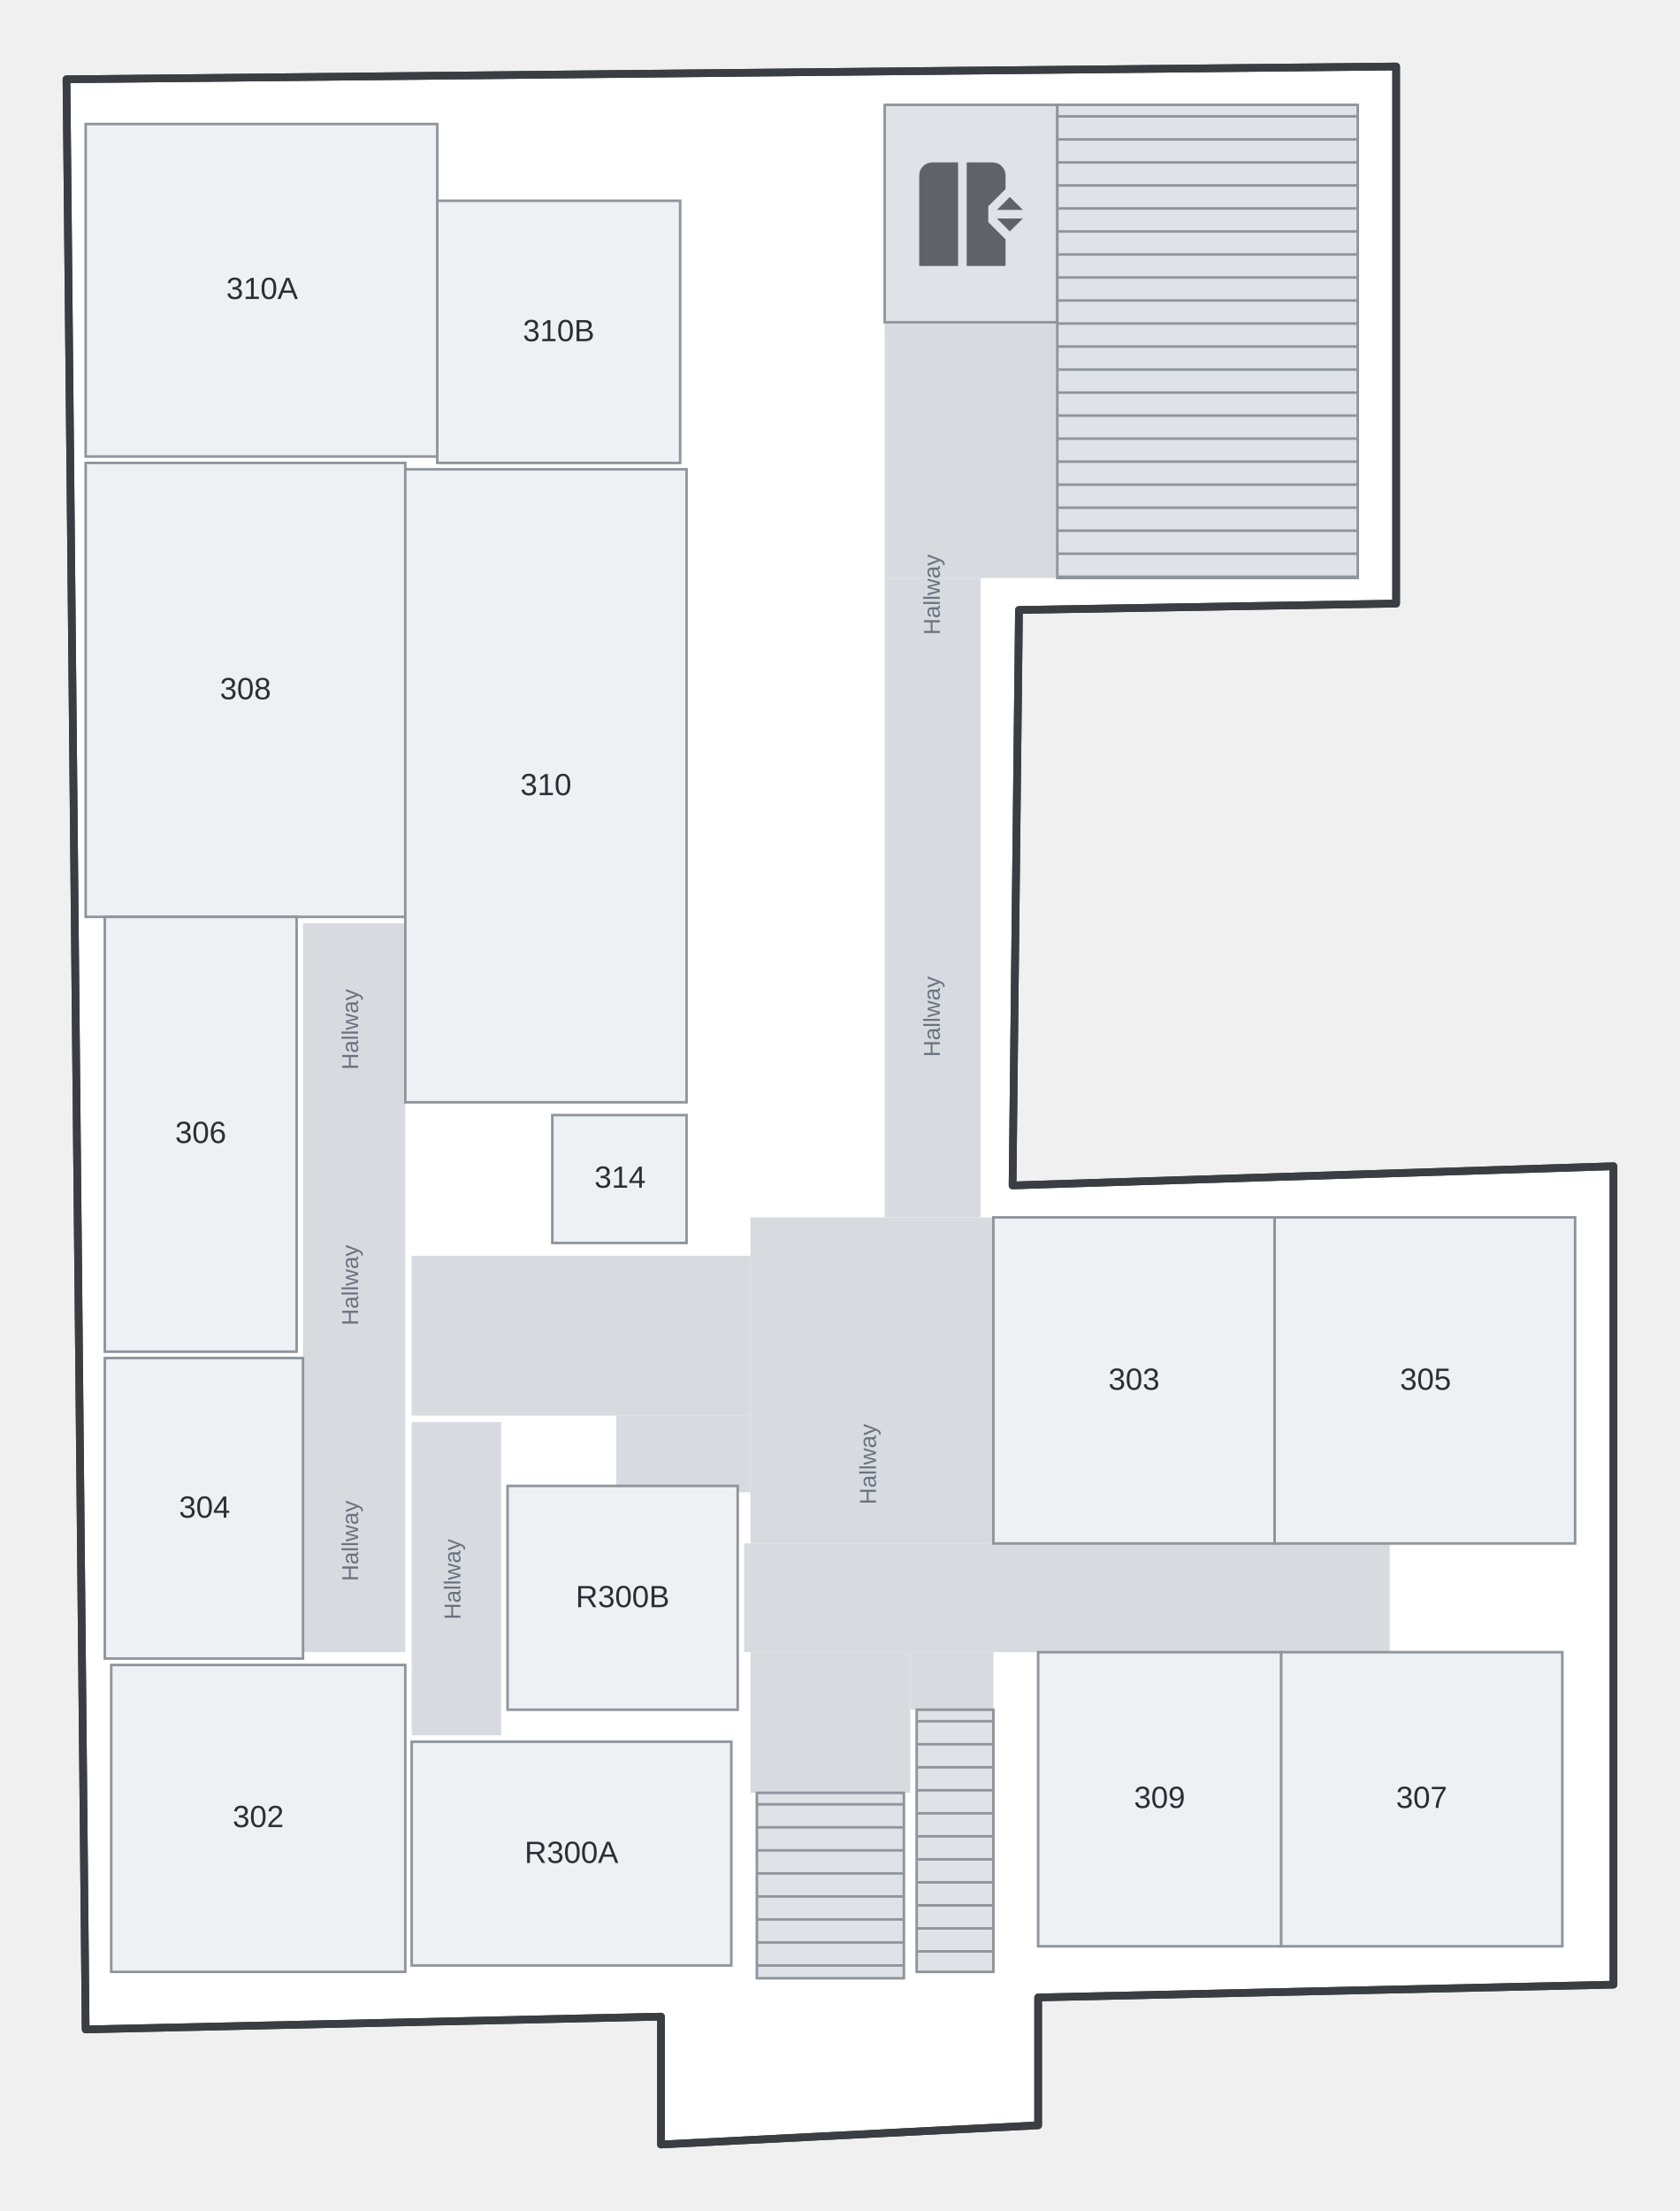
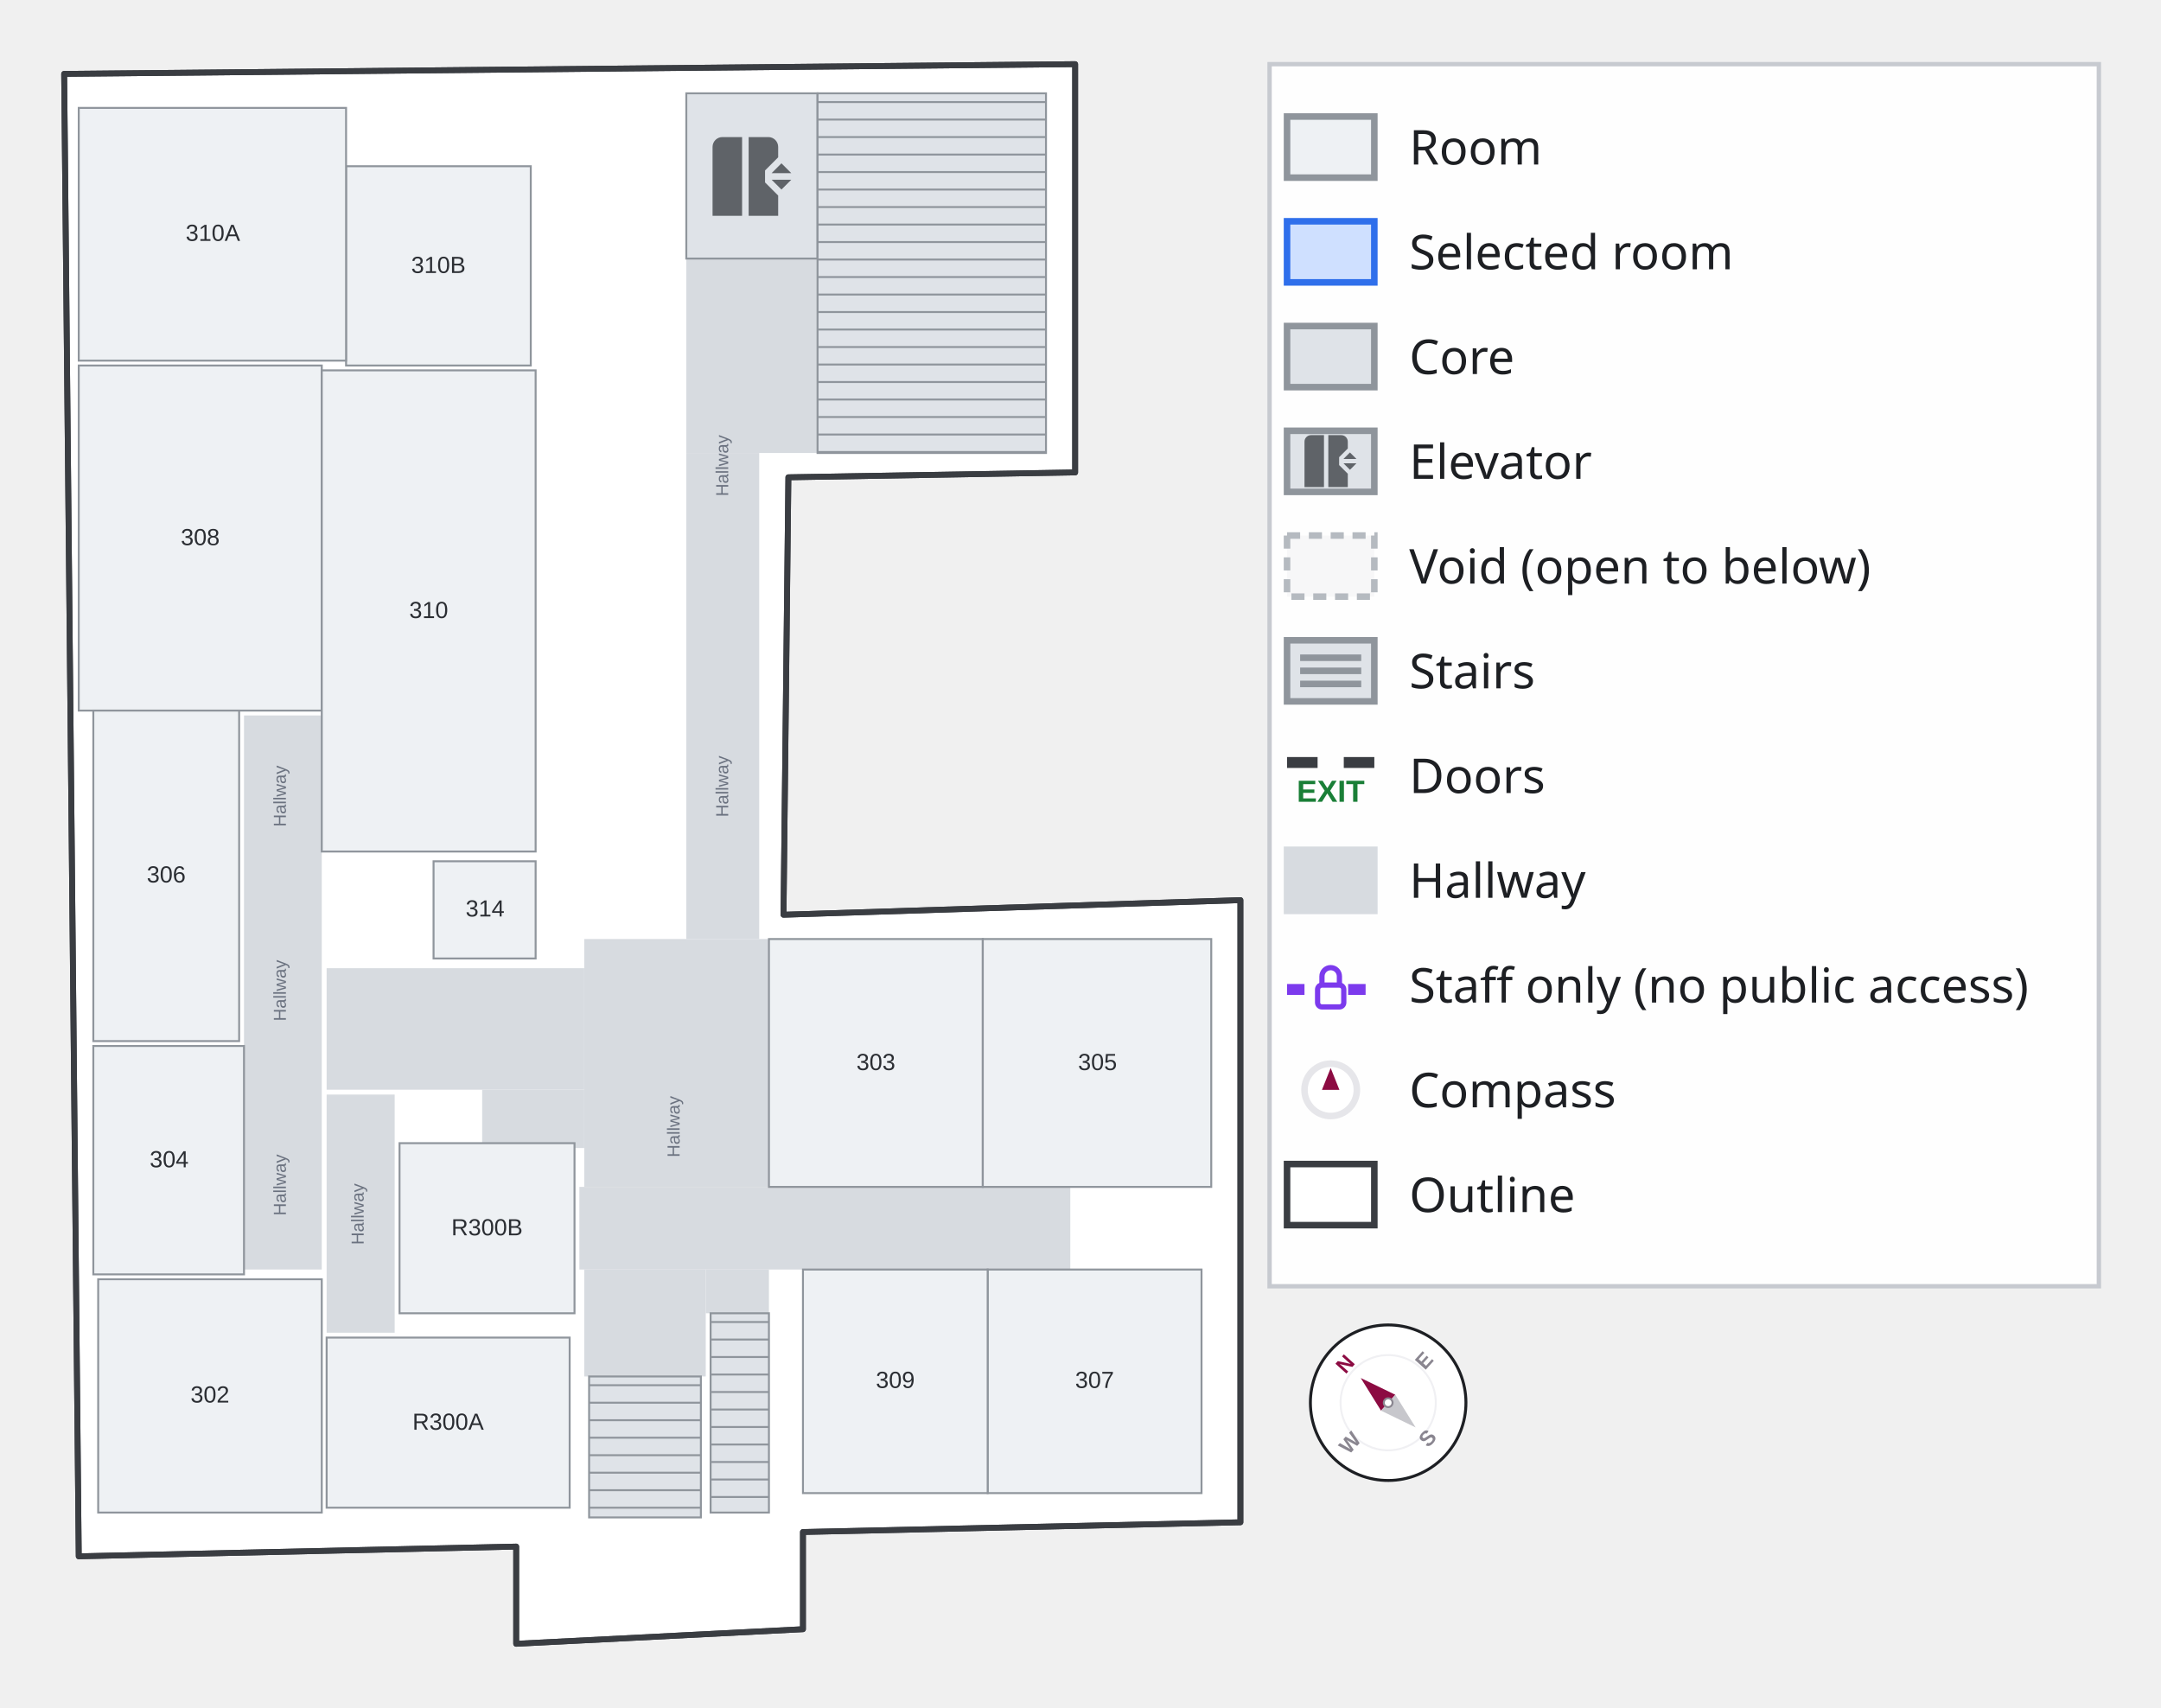
- <svg xmlns="http://www.w3.org/2000/svg" viewBox="-57 -57 1314 1729" font-family="-apple-system, 'SF Pro Text', 'Helvetica Neue', Arial, sans-serif">
+ <svg xmlns="http://www.w3.org/2000/svg" viewBox="-71 -71 2223 1757" font-family="-apple-system, 'SF Pro Text', 'Helvetica Neue', Arial, sans-serif">
  <style>
    .floor { fill: #ffffff; stroke: #3a3d42; stroke-width: 6; stroke-linejoin: round; }
    .room  { fill: #eef1f4; stroke: #8f959c; stroke-width: 2; }
    .ours  { fill: #f5e3ea; stroke: #8f959c; stroke-width: 2; }
    .core  { fill: #dfe3e8; stroke: #8f959c; stroke-width: 2; }
    .void  { fill: #f7f7f8; stroke: #b5bac0; stroke-width: 2; stroke-dasharray: 10 8; }
    .dim   { fill: #8a8f96; text-anchor: middle; dominant-baseline: middle; }
    .stair { stroke: #8f959c; stroke-width: 2; }
    .hall  { fill: #d7dbe0; stroke: none; }
    .hall-lbl { fill: #6b7280; font-size: 18px; text-anchor: middle; dominant-baseline: middle; }
    .authwall { stroke: #7c3aed; stroke-width: 6; stroke-dasharray: 10 8; }
    .door  { stroke: #ffffff; stroke-width: 10; }
    .lbl   { fill: #2b2e33; font-size: 24px; text-anchor: middle; dominant-baseline: middle; }
    .lblS  { fill: #2b2e33; font-size: 19px; text-anchor: middle; dominant-baseline: middle; }
    .name  { fill: #1d1f23; font-size: 30px; font-weight: 700; text-anchor: middle; dominant-baseline: middle; }
    .exit  { fill: #1a7f37; font-size: 20px; font-weight: 700; text-anchor: middle; dominant-baseline: middle; }
    .compass-letter { font-size: 22px; font-weight: 600; fill: #8a8690; text-anchor: middle; }
    .compass-north  { fill: #8C0B42; }
    .floor-edge { fill:none; stroke:#3a3d42; stroke-width:6; stroke-linejoin:round; }
  </style>
  <polygon class="floor" points="-5,5 10,1530 460,1520 460,1620 755,1605 755,1505 1205,1495 1205,855 735,870 740,420 1035,415 1035,-5" />
  <rect class="hall" x="525" y="1150" width="505" height="85" />
  <rect class="hall" x="530" y="1235" width="125" height="110" />
  <rect class="hall" x="635" y="195" width="135" height="200" />
  <rect class="hall" x="635" y="395" width="75" height="500" />
  <rect class="hall" x="530" y="895" width="190" height="255" />
  <rect class="hall" x="265" y="925" width="265" height="125" />
  <rect class="hall" x="265" y="1055" width="70" height="245" />
  <rect class="hall" x="180" y="665" width="80" height="570" />
  <rect class="hall" x="425" y="1050" width="105" height="60" />
  <rect class="hall" x="655" y="1235" width="65" height="45" />
  <text class="hall-lbl" transform="rotate(-90 673 738)" x="673" y="738">Hallway</text>
  <text class="hall-lbl" transform="rotate(-90 623 1088)" x="623" y="1088">Hallway</text>
  <text class="hall-lbl" transform="rotate(-90 673 408)" x="673" y="408">Hallway</text>
  <text class="hall-lbl" transform="rotate(-90 298 1178)" x="298" y="1178">Hallway</text>
  <text class="hall-lbl" transform="rotate(-90 218 948)" x="218" y="948">Hallway</text>
  <text class="hall-lbl" transform="rotate(-90 218 748)" x="218" y="748">Hallway</text>
  <text class="hall-lbl" transform="rotate(-90 218 1148)" x="218" y="1148">Hallway</text>
  <rect class="room" x="285" y="100" width="190" height="205" />
  <text class="lbl" x="380" y="203">310B</text>
  <rect class="room" x="10" y="40" width="275" height="260" />
  <text class="lbl" x="148" y="170">310A</text>
  <rect class="room" x="10" y="305" width="250" height="355" />
  <text class="lbl" x="135" y="483">308</text>
  <rect class="room" x="260" y="310" width="220" height="495" />
  <text class="lbl" x="370" y="558">310</text>
  <rect class="room" x="375" y="815" width="105" height="100" />
  <text class="lbl" x="428" y="865">314</text>
  <rect class="room" x="340" y="1105" width="180" height="175" />
  <text class="lbl" x="430" y="1193">R300B</text>
  <rect class="room" x="265" y="1305" width="250" height="175" />
  <text class="lbl" x="390" y="1393">R300A</text>
  <rect class="room" x="30" y="1245" width="230" height="240" />
  <text class="lbl" x="145" y="1365">302</text>
  <rect class="room" x="25" y="660" width="150" height="340" />
  <text class="lbl" x="100" y="830">306</text>
  <rect class="room" x="25" y="1005" width="155" height="235" />
  <text class="lbl" x="103" y="1123">304</text>
  <rect class="room" x="720" y="895" width="220" height="255" />
  <text class="lbl" x="830" y="1023">303</text>
  <rect class="room" x="940" y="895" width="235" height="255" />
  <text class="lbl" x="1058" y="1023">305</text>
  <rect class="room" x="945" y="1235" width="220" height="230" />
  <text class="lbl" x="1055" y="1350">307</text>
  <rect class="room" x="755" y="1235" width="190" height="230" />
  <text class="lbl" x="850" y="1350">309</text>
  <rect class="core" x="635" y="25" width="135" height="170" />
  <g class="icon" transform="translate(662,70) scale(3.375)">
    <path d="m21 16-3-3h6zm0-8-3 3h6zm-12-8h-6c-1.654 0-3 1.346-3 3v21h9zm11 6.171v-3.171c0-1.654-1.346-3-3-3h-6v24h9v-6.171l-4-4v-3.657l4-4z" fill="#5f6368" />
  </g>
  <rect class="core" x="535" y="1345" width="115" height="145" />
  <g class="stair">
    <line x1="535" y1="1354" x2="650" y2="1354" />
    <line x1="535" y1="1372" x2="650" y2="1372" />
    <line x1="535" y1="1390" x2="650" y2="1390" />
    <line x1="535" y1="1408" x2="650" y2="1408" />
    <line x1="535" y1="1426" x2="650" y2="1426" />
    <line x1="535" y1="1444" x2="650" y2="1444" />
    <line x1="535" y1="1462" x2="650" y2="1462" />
    <line x1="535" y1="1480" x2="650" y2="1480" />
  </g>
  <rect class="core" x="660" y="1280" width="60" height="205" />
  <g class="stair">
    <line x1="660" y1="1289" x2="720" y2="1289" />
    <line x1="660" y1="1307" x2="720" y2="1307" />
    <line x1="660" y1="1325" x2="720" y2="1325" />
    <line x1="660" y1="1343" x2="720" y2="1343" />
    <line x1="660" y1="1361" x2="720" y2="1361" />
    <line x1="660" y1="1379" x2="720" y2="1379" />
    <line x1="660" y1="1397" x2="720" y2="1397" />
    <line x1="660" y1="1415" x2="720" y2="1415" />
    <line x1="660" y1="1433" x2="720" y2="1433" />
    <line x1="660" y1="1451" x2="720" y2="1451" />
    <line x1="660" y1="1469" x2="720" y2="1469" />
  </g>
  <rect class="core" x="770" y="25" width="235" height="370" />
  <g class="stair">
    <line x1="770" y1="34" x2="1005" y2="34" />
    <line x1="770" y1="52" x2="1005" y2="52" />
    <line x1="770" y1="70" x2="1005" y2="70" />
    <line x1="770" y1="88" x2="1005" y2="88" />
    <line x1="770" y1="106" x2="1005" y2="106" />
    <line x1="770" y1="124" x2="1005" y2="124" />
    <line x1="770" y1="142" x2="1005" y2="142" />
    <line x1="770" y1="160" x2="1005" y2="160" />
    <line x1="770" y1="178" x2="1005" y2="178" />
    <line x1="770" y1="196" x2="1005" y2="196" />
    <line x1="770" y1="214" x2="1005" y2="214" />
    <line x1="770" y1="232" x2="1005" y2="232" />
    <line x1="770" y1="250" x2="1005" y2="250" />
    <line x1="770" y1="268" x2="1005" y2="268" />
    <line x1="770" y1="286" x2="1005" y2="286" />
    <line x1="770" y1="304" x2="1005" y2="304" />
    <line x1="770" y1="322" x2="1005" y2="322" />
    <line x1="770" y1="340" x2="1005" y2="340" />
    <line x1="770" y1="358" x2="1005" y2="358" />
    <line x1="770" y1="376" x2="1005" y2="376" />
    <line x1="770" y1="394" x2="1005" y2="394" />
  </g>
  <polygon class="floor-edge" points="-5,5 10,1530 460,1520 460,1620 755,1605 755,1505 1205,1495 1205,855 735,870 740,420 1035,415 1035,-5" />
+   <g class="compass" transform="translate(1357,1372) rotate(312)">
+     <circle r="80" fill="#ffffff" stroke="#1d1f23" stroke-width="3" />
+     <circle r="49" fill="none" stroke="#f0f0f3" stroke-width="2" />
+     <path d="M0,-38 L11,0 L-11,0 Z" fill="#8C0B42" />
+     <path d="M0,38 L11,0 L-11,0 Z" fill="#c7c7cc" />
+     <circle r="4.5" fill="#ffffff" stroke="#8a8690" stroke-width="2" />
+     <text class="compass-letter compass-north" x="0" y="-52">N</text>
+     <text class="compass-letter" x="0" y="62">S</text>
+     <text class="compass-letter" x="57" y="6">E</text>
+     <text class="compass-letter" x="-57" y="6">W</text>
+   </g>
+   <g class="legend" transform="translate(1235,-5) scale(4.49)">
+     <rect x="0" y="0" width="190" height="280" fill="#ffffff" fill-opacity="0.92" stroke="#c7cad0" stroke-width="1" />
+     <g transform="translate(4,12)">
+       <rect x="0" y="0" width="20" height="14" fill="#eef1f4" stroke="#8f959c" stroke-width="1.5" />
+       <text x="28" y="11" font-size="11" fill="#1d1f23" font-family="sans-serif">Room</text>
+     </g>
+     <g transform="translate(4,36)">
+       <rect x="0" y="0" width="20" height="14" fill="#cfe0ff" stroke="#2f6feb" stroke-width="1.5" />
+       <text x="28" y="11" font-size="11" fill="#1d1f23" font-family="sans-serif">Selected room</text>
+     </g>
+     <g transform="translate(4,60)">
+       <rect x="0" y="0" width="20" height="14" fill="#dfe3e8" stroke="#8f959c" stroke-width="1.5" />
+       <text x="28" y="11" font-size="11" fill="#1d1f23" font-family="sans-serif">Core</text>
+     </g>
+     <g transform="translate(4,84)">
+       <rect x="0" y="0" width="20" height="14" fill="#dfe3e8" stroke="#8f959c" stroke-width="1.5" />
+       <g class="icon" transform="translate(4,1) scale(0.496)">
+         <path d="m21 16-3-3h6zm0-8-3 3h6zm-12-8h-6c-1.654 0-3 1.346-3 3v21h9zm11 6.171v-3.171c0-1.654-1.346-3-3-3h-6v24h9v-6.171l-4-4v-3.657l4-4z" fill="#5f6368" />
+       </g>
+       <text x="28" y="11" font-size="11" fill="#1d1f23" font-family="sans-serif">Elevator</text>
+     </g>
+     <g transform="translate(4,108)">
+       <rect x="0" y="0" width="20" height="14" fill="#f7f7f8" stroke="#b5bac0" stroke-width="1.5" stroke-dasharray="3 2" />
+       <text x="28" y="11" font-size="11" fill="#1d1f23" font-family="sans-serif">Void (open to below)</text>
+     </g>
+     <g transform="translate(4,132)">
+       <rect x="0" y="0" width="20" height="14" fill="#dfe3e8" stroke="#8f959c" stroke-width="1.5" />
+       <line x1="3" y1="4" x2="17" y2="4" stroke="#8f959c" stroke-width="1.5" />
+       <line x1="3" y1="7" x2="17" y2="7" stroke="#8f959c" stroke-width="1.5" />
+       <line x1="3" y1="10" x2="17" y2="10" stroke="#8f959c" stroke-width="1.5" />
+       <text x="28" y="11" font-size="11" fill="#1d1f23" font-family="sans-serif">Stairs</text>
+     </g>
+     <g transform="translate(4,156)">
+       <line x1="0" y1="4" x2="7" y2="4" stroke="#3a3d42" stroke-width="2.5" />
+       <line x1="13" y1="4" x2="20" y2="4" stroke="#3a3d42" stroke-width="2.5" />
+       <text x="10" y="13" fill="#1a7f37" font-size="7" font-weight="700" text-anchor="middle">EXIT</text>
+       <text x="28" y="11" font-size="11" fill="#1d1f23" font-family="sans-serif">Doors</text>
+     </g>
+     <g transform="translate(4,180)">
+       <rect x="0" y="0" width="20" height="14" fill="#d7dbe0" stroke="#d7dbe0" stroke-width="1.5" />
+       <text x="28" y="11" font-size="11" fill="#1d1f23" font-family="sans-serif">Hallway</text>
+     </g>
+     <g transform="translate(4,204)">
+       <line x1="0" y1="8" x2="20" y2="8" stroke="#7c3aed" stroke-width="2.5" stroke-dasharray="4 3" />
+       <path d="M8,7 V5 A2,2 0 0 1 12,5 V7" fill="none" stroke="#7c3aed" stroke-width="1.2" />
+       <rect x="7" y="7" width="6" height="5" rx="1" fill="#ffffff" stroke="#7c3aed" stroke-width="1.2" />
+       <text x="28" y="11" font-size="11" fill="#1d1f23" font-family="sans-serif">Staff only (no public access)</text>
+     </g>
+     <g transform="translate(4,228)">
+       <circle cx="10" cy="7" r="6" fill="#ffffff" stroke="#e6e6ea" stroke-width="1.5" />
+       <path d="M10,2 L12,7 L8,7 Z" fill="#8C0B42" />
+       <text x="28" y="11" font-size="11" fill="#1d1f23" font-family="sans-serif">Compass</text>
+     </g>
+     <g transform="translate(4,252)">
+       <rect x="0" y="0" width="20" height="14" fill="#ffffff" stroke="#3a3d42" stroke-width="1.5" />
+       <text x="28" y="11" font-size="11" fill="#1d1f23" font-family="sans-serif">Outline</text>
+     </g>
+   </g>
</svg>
